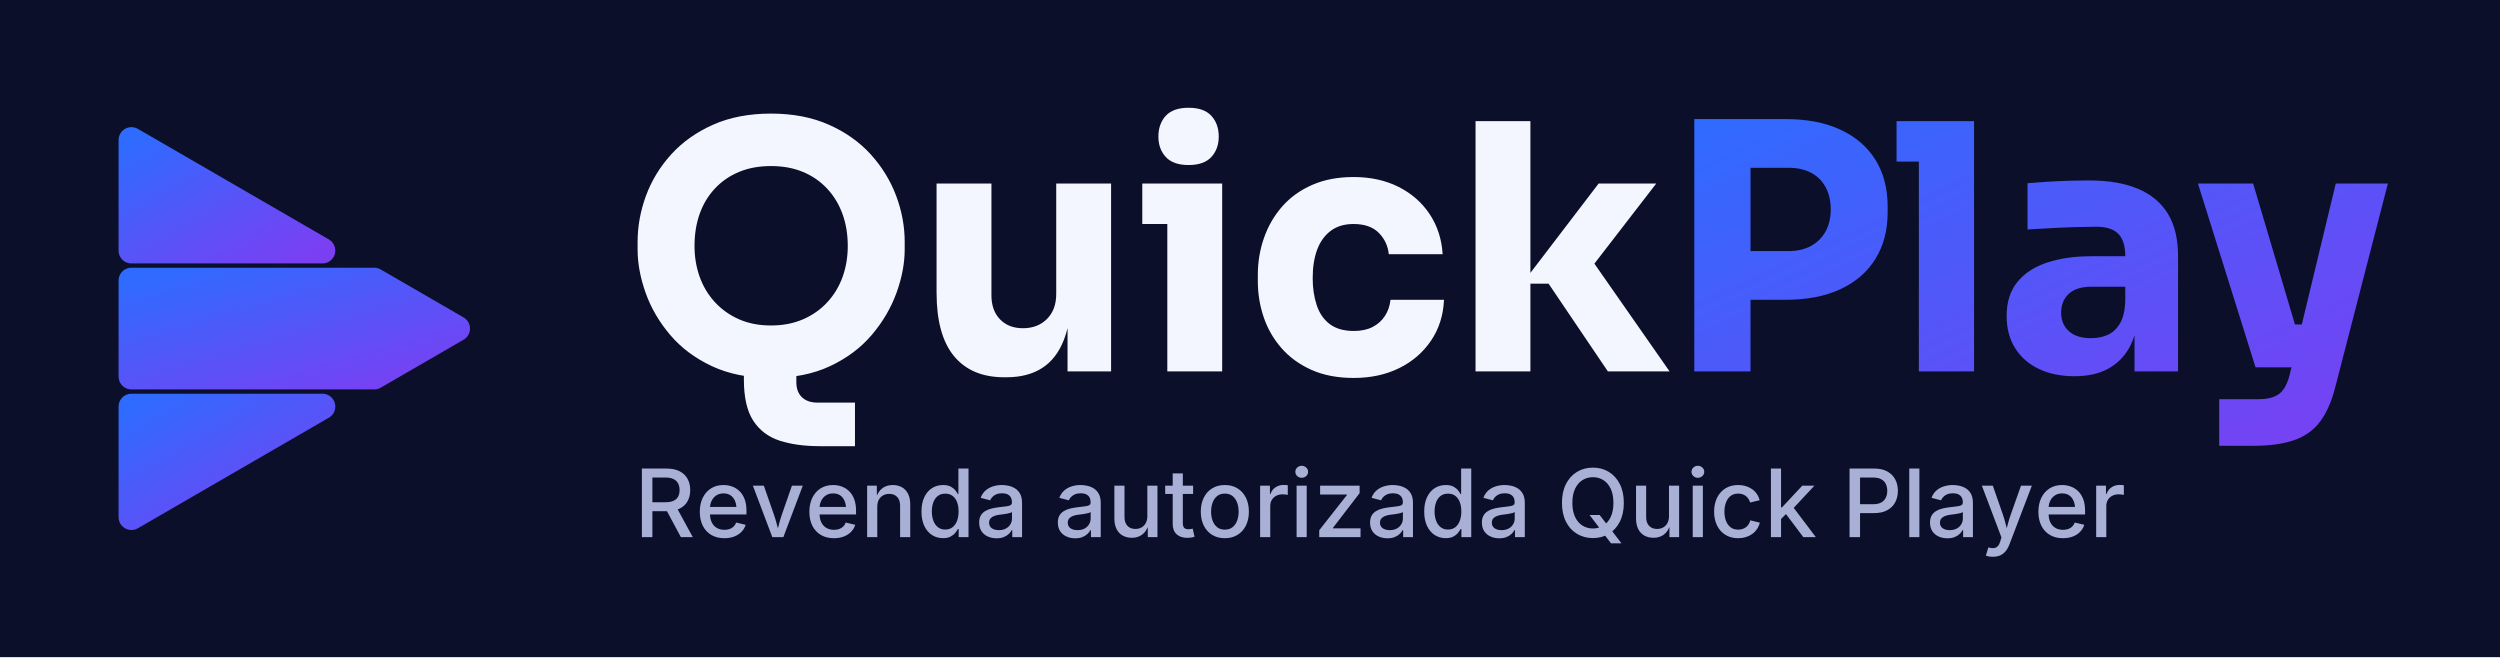
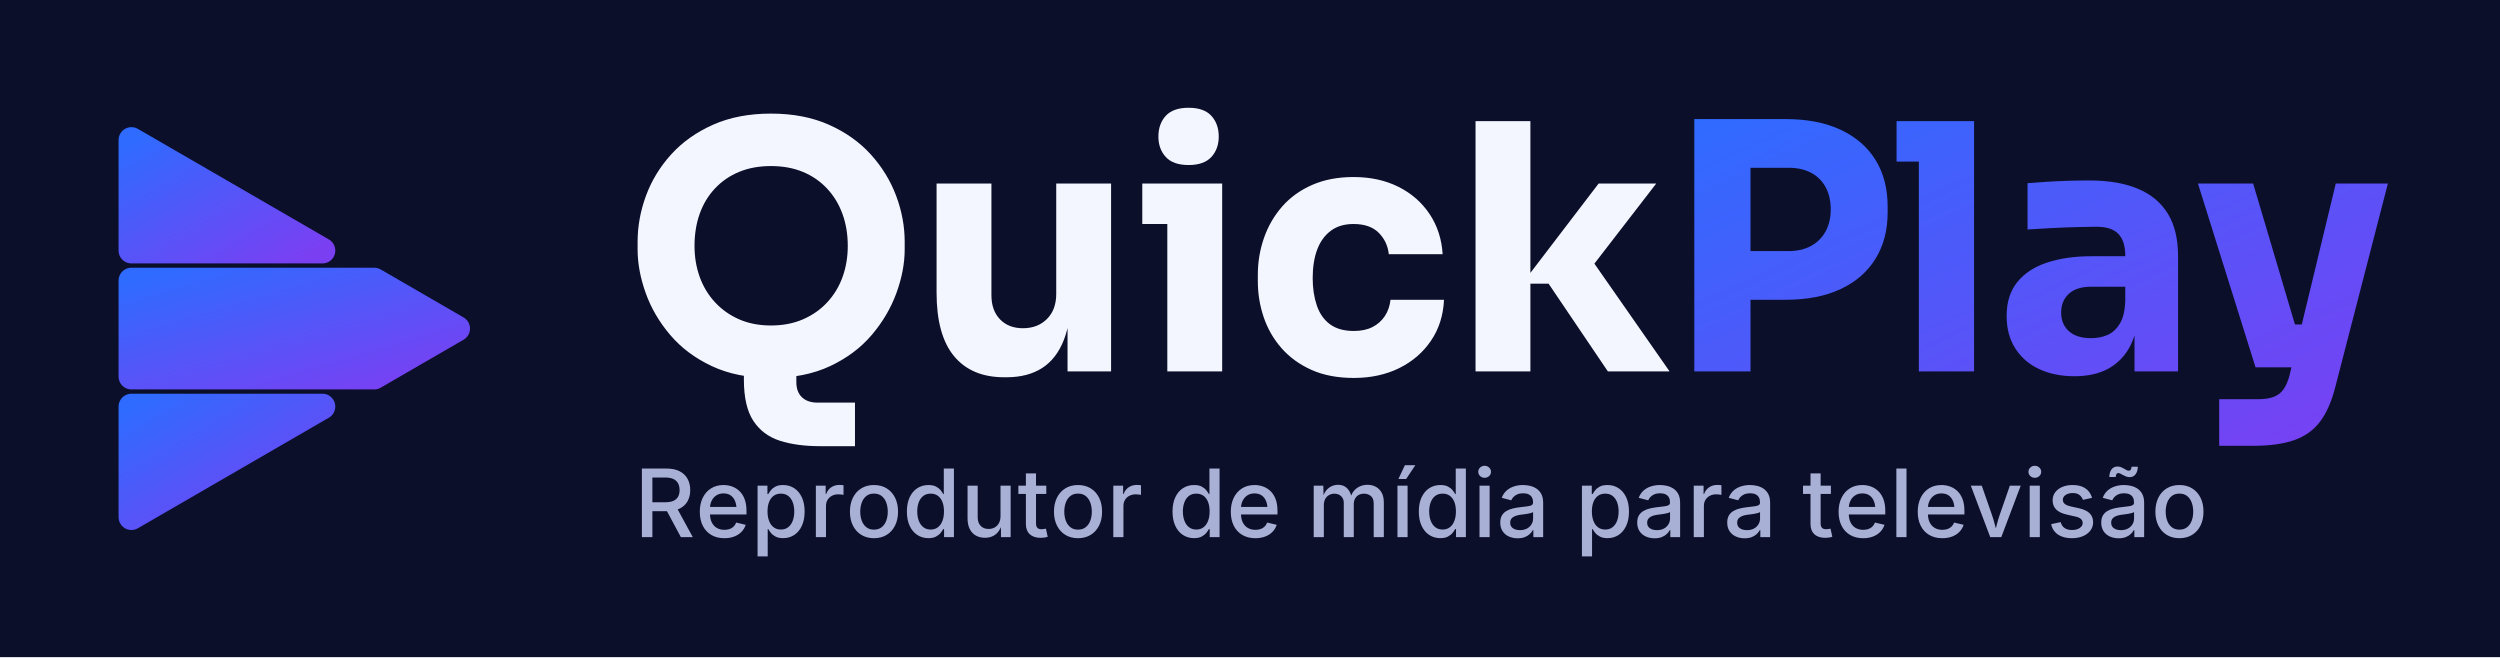
<svg xmlns="http://www.w3.org/2000/svg" width="875" height="230" viewBox="0 0 875 230">
  <defs>
    <linearGradient id="qpg" x1="0" y1="0" x2="1" y2="1">
      <stop offset="0" stop-color="#2F6BFF" />
      <stop offset="1" stop-color="#7B3FF2" />
    </linearGradient>
  </defs>
  <rect width="100%" height="100%" fill="#0B0F2A" />
  <polygon points="46.00,49.00 112.85,87.70 46.00,87.70" fill="url(#qpg)" stroke="url(#qpg)" stroke-width="9.00" stroke-linejoin="round" />
  <polygon points="46.00,98.20 130.98,98.20 160.00,115.00 130.98,131.80 46.00,131.80" fill="url(#qpg)" stroke="url(#qpg)" stroke-width="9.00" stroke-linejoin="round" />
  <polygon points="46.00,142.30 112.85,142.30 46.00,181.00" fill="url(#qpg)" stroke="url(#qpg)" stroke-width="9.00" stroke-linejoin="round" />
  <path d="M287.0 156.16Q278.84 156.16 272.9 154.24Q266.96 152.32 263.66 147.28Q260.36 142.24 260.36 132.88V119.44H278.72V133.72Q278.72 137.2 280.7 139.06Q282.68 140.92 286.16 140.92H299.24V156.16ZM269.84 132.28Q257.96 132.28 249.14 128.14Q240.32 124.0 234.56 117.22Q228.8 110.44 225.98 102.52Q223.16 94.6 223.16 87.28V84.64Q223.16 76.48 226.1 68.5Q229.04 60.52 234.92 54.04Q240.8 47.56 249.56 43.66Q258.32 39.76 269.84 39.76Q281.36 39.76 290.12 43.66Q298.88 47.56 304.76 54.04Q310.64 60.52 313.64 68.5Q316.64 76.48 316.64 84.64V87.28Q316.64 94.6 313.76 102.52Q310.88 110.44 305.12 117.22Q299.36 124.0 290.54 128.14Q281.72 132.28 269.84 132.28ZM269.84 113.92Q276.08 113.92 281.06 111.76Q286.04 109.6 289.58 105.76Q293.12 101.92 294.92 96.88Q296.72 91.84 296.72 86.08Q296.72 79.96 294.86 74.86Q293.0 69.76 289.46 65.98Q285.92 62.2 281.0 60.16Q276.08 58.12 269.84 58.12Q263.6 58.12 258.68 60.16Q253.76 62.2 250.22 65.98Q246.68 69.76 244.88 74.86Q243.08 79.96 243.08 86.08Q243.08 91.84 244.88 96.88Q246.68 101.92 250.22 105.76Q253.76 109.6 258.68 111.76Q263.6 113.92 269.84 113.92Z M351.44 132.04Q340.04 132.04 333.92 124.66Q327.8 117.28 327.8 102.4V64.24H347.0V103.36Q347.0 108.64 350.0 111.76Q353.0 114.88 358.04 114.88Q363.2 114.88 366.44 111.64Q369.68 108.4 369.68 102.88V64.24H388.88V130.0H373.64V102.28H374.96Q374.96 112.24 372.38 118.9Q369.8 125.56 364.76 128.8Q359.72 132.04 352.28 132.04Z M408.56 130.0V64.24H427.76V130.0ZM399.8 78.4V64.24H427.76V78.4ZM416.0 57.76Q410.6 57.76 408.02 54.94Q405.44 52.12 405.44 47.8Q405.44 43.36 408.02 40.54Q410.6 37.72 416.0 37.72Q421.4 37.72 423.98 40.54Q426.56 43.36 426.56 47.8Q426.56 52.12 423.98 54.94Q421.4 57.76 416.0 57.76Z M473.84 132.28Q465.32 132.28 459.02 129.46Q452.72 126.64 448.52 121.84Q444.32 117.04 442.28 110.98Q440.24 104.92 440.24 98.44V96.16Q440.24 89.44 442.4 83.26Q444.56 77.08 448.76 72.28Q452.96 67.48 459.26 64.72Q465.56 61.96 473.72 61.96Q482.6 61.96 489.44 65.38Q496.28 68.8 500.36 74.92Q504.44 81.04 504.92 88.96H486.08Q485.6 84.52 482.54 81.46Q479.48 78.4 473.72 78.4Q468.92 78.4 465.74 80.8Q462.56 83.2 461.0 87.4Q459.44 91.6 459.44 97.36Q459.44 102.64 460.88 106.9Q462.32 111.16 465.5 113.5Q468.68 115.84 473.84 115.84Q477.68 115.84 480.38 114.46Q483.08 113.08 484.7 110.62Q486.32 108.16 486.68 104.92H505.4Q505.04 113.08 500.84 119.26Q496.64 125.44 489.68 128.86Q482.72 132.28 473.84 132.28Z M562.76 130.0 542.0 99.28H532.76L559.52 64.24H579.68L554.48 96.88L554.72 87.52L584.36 130.0ZM516.44 130.0V42.4H535.64V130.0Z" fill="#F4F6FF" />
  <path d="M610.28 104.92V87.88H626.0Q630.56 87.88 633.86 86.08Q637.16 84.28 638.96 80.98Q640.76 77.68 640.76 73.36Q640.76 68.8 638.96 65.5Q637.16 62.2 633.86 60.46Q630.56 58.72 626.0 58.72H610.28V41.68H625.04Q636.2 41.68 644.18 45.4Q652.16 49.12 656.42 55.96Q660.68 62.8 660.68 72.4V74.32Q660.68 83.68 656.42 90.58Q652.16 97.48 644.18 101.2Q636.2 104.92 625.04 104.92ZM593.0 130.0V41.68H612.68V130.0Z M671.6 130.0V42.4H690.92V130.0ZM663.8 56.56V42.4H690.92V56.56Z M747.08 130.0V110.56H743.84V89.44Q743.84 84.4 741.44 81.88Q739.04 79.36 733.76 79.36Q731.12 79.36 726.8 79.48Q722.48 79.6 717.92 79.84Q713.36 80.08 709.64 80.32V64.12Q712.4 63.88 716.12 63.64Q719.84 63.4 723.8 63.28Q727.76 63.16 731.24 63.16Q741.32 63.16 748.22 66.04Q755.12 68.92 758.72 74.74Q762.32 80.56 762.32 89.68V130.0ZM726.08 131.68Q719 131.68 713.66 129.16Q708.32 126.64 705.32 121.9Q702.32 117.16 702.32 110.56Q702.32 103.36 706.04 98.74Q709.76 94.12 716.48 91.9Q723.2 89.68 731.96 89.68H746V100.36H731.84Q726.8 100.36 724.1 102.82Q721.4 105.28 721.4 109.48Q721.4 113.44 724.1 115.9Q726.8 118.36 731.84 118.36Q735.08 118.36 737.66 117.22Q740.24 116.08 741.92 113.32Q743.6 110.56 743.84 105.64L748.4 110.44Q747.8 117.28 745.1 121.96Q742.4 126.64 737.66 129.16Q732.92 131.68 726.08 131.68Z M776.72 156.04V139.72H790.4Q793.52 139.72 795.68 138.94Q797.84 138.16 799.16 136.36Q800.48 134.56 801.32 131.44L817.52 64.24H835.76L817.4 135.28Q815.48 142.96 812.06 147.52Q808.64 152.08 802.94 154.06Q797.24 156.04 788.48 156.04ZM797.36 128.56V113.56H811.28V128.56ZM789.44 128.56 769.28 64.24H788.6L807.68 128.56Z" fill="url(#qpg)" />
-   <path d="M224.659 188.0V163.991H233.263Q236.035 163.991 237.888 164.95Q239.741 165.909 240.659 167.617Q241.578 169.325 241.578 171.532Q241.578 173.756 240.651 175.424Q239.725 177.091 237.872 178.01Q236.019 178.928 233.231 178.928H226.77V175.786H232.876Q234.649 175.786 235.737 175.279Q236.824 174.771 237.34 173.82Q237.855 172.87 237.855 171.532Q237.855 170.179 237.34 169.196Q236.824 168.213 235.729 167.673Q234.633 167.133 232.844 167.133H228.333V188.0ZM238.307 188.0 232.49 177.156H236.566L242.48 188.0Z M253.534 188.371Q250.875 188.371 248.941 187.227Q247.008 186.083 245.969 184.004Q244.929 181.925 244.929 179.122Q244.929 176.35 245.952 174.239Q246.976 172.128 248.845 170.944Q250.714 169.76 253.228 169.76Q254.774 169.76 256.208 170.267Q257.643 170.775 258.787 171.854Q259.931 172.934 260.599 174.65Q261.268 176.366 261.268 178.815V180.072H246.911V177.43H259.447L257.788 178.3Q257.788 176.64 257.272 175.375Q256.756 174.11 255.749 173.401Q254.742 172.692 253.228 172.692Q251.729 172.692 250.666 173.417Q249.602 174.143 249.046 175.327Q248.49 176.511 248.49 177.913V179.718Q248.49 181.571 249.127 182.852Q249.763 184.133 250.907 184.785Q252.051 185.438 253.566 185.438Q254.565 185.438 255.371 185.156Q256.176 184.874 256.764 184.302Q257.353 183.73 257.659 182.892L260.994 183.682Q260.559 185.067 259.536 186.131Q258.513 187.194 256.99 187.782Q255.467 188.371 253.534 188.371Z M270.308 188.0 263.508 169.985H267.343L270.904 180.217Q271.5 181.909 271.919 183.609Q272.338 185.309 272.805 186.985H271.742Q272.193 185.309 272.612 183.609Q273.031 181.909 273.611 180.217L277.172 169.985H280.975L274.175 188.0Z M291.883 188.371Q289.225 188.371 287.291 187.227Q285.357 186.083 284.318 184.004Q283.279 181.925 283.279 179.122Q283.279 176.35 284.302 174.239Q285.325 172.128 287.194 170.944Q289.063 169.76 291.577 169.76Q293.124 169.76 294.558 170.267Q295.992 170.775 297.136 171.854Q298.28 172.934 298.949 174.65Q299.618 176.366 299.618 178.815V180.072H285.261V177.43H297.797L296.137 178.3Q296.137 176.64 295.622 175.375Q295.106 174.11 294.099 173.401Q293.092 172.692 291.577 172.692Q290.079 172.692 289.015 173.417Q287.952 174.143 287.396 175.327Q286.84 176.511 286.84 177.913V179.718Q286.84 181.571 287.476 182.852Q288.113 184.133 289.257 184.785Q290.401 185.438 291.916 185.438Q292.915 185.438 293.72 185.156Q294.526 184.874 295.114 184.302Q295.702 183.73 296.008 182.892L299.344 183.682Q298.909 185.067 297.885 186.131Q296.862 187.194 295.34 187.782Q293.817 188.371 291.883 188.371Z M307.046 177.333V188.0H303.501V169.985H306.885L306.917 174.4H306.546Q307.336 171.983 308.834 170.872Q310.333 169.76 312.46 169.76Q314.297 169.76 315.667 170.533Q317.036 171.307 317.81 172.813Q318.583 174.32 318.583 176.56V188.0H315.038V176.995Q315.038 175.045 314.023 173.949Q313.008 172.854 311.235 172.854Q310.043 172.854 309.092 173.377Q308.142 173.901 307.594 174.9Q307.046 175.899 307.046 177.333Z M330.056 188.354Q327.864 188.354 326.156 187.235Q324.448 186.115 323.481 184.028Q322.515 181.941 322.515 179.041Q322.515 176.108 323.498 174.03Q324.48 171.951 326.188 170.855Q327.896 169.76 330.056 169.76Q331.731 169.76 332.755 170.316Q333.778 170.872 334.358 171.613Q334.938 172.354 335.244 172.918H335.438V163.991H338.982V188.0H335.534V185.18H335.244Q334.938 185.76 334.342 186.501Q333.746 187.243 332.714 187.799Q331.683 188.354 330.056 188.354ZM330.829 185.341Q332.344 185.341 333.383 184.536Q334.422 183.73 334.962 182.304Q335.502 180.878 335.502 179.009Q335.502 177.124 334.97 175.73Q334.438 174.336 333.399 173.554Q332.36 172.773 330.829 172.773Q329.266 172.773 328.227 173.595Q327.188 174.417 326.664 175.826Q326.14 177.236 326.14 179.009Q326.14 180.797 326.672 182.231Q327.204 183.666 328.251 184.503Q329.298 185.341 330.829 185.341Z M348.795 188.403Q347.087 188.403 345.702 187.766Q344.316 187.13 343.51 185.905Q342.705 184.681 342.705 182.908Q342.705 181.377 343.293 180.395Q343.881 179.412 344.888 178.832Q345.895 178.251 347.128 177.961Q348.36 177.671 349.633 177.526Q351.229 177.333 352.228 177.212Q353.227 177.091 353.702 176.809Q354.177 176.527 354.177 175.899V175.802Q354.177 174.787 353.791 174.094Q353.404 173.401 352.638 173.023Q351.873 172.644 350.729 172.644Q349.553 172.644 348.707 173.007Q347.861 173.369 347.337 173.933Q346.813 174.497 346.556 175.109L343.22 174.239Q343.833 172.628 344.977 171.645Q346.121 170.662 347.603 170.211Q349.085 169.76 350.665 169.76Q351.76 169.76 352.985 170.018Q354.209 170.275 355.289 170.952Q356.369 171.629 357.045 172.854Q357.722 174.078 357.722 176.044V188.0H354.29V185.535H354.113Q353.758 186.228 353.065 186.888Q352.373 187.549 351.317 187.976Q350.262 188.403 348.795 188.403ZM349.585 185.551Q351.035 185.551 352.066 184.987Q353.098 184.423 353.646 183.488Q354.193 182.554 354.193 181.506V179.202Q354.0 179.396 353.46 179.549Q352.92 179.702 352.228 179.823Q351.535 179.943 350.89 180.024Q350.246 180.104 349.827 180.153Q348.828 180.282 347.998 180.588Q347.168 180.894 346.677 181.458Q346.185 182.022 346.185 182.957Q346.185 183.811 346.628 184.391Q347.071 184.971 347.829 185.261Q348.586 185.551 349.585 185.551Z  M376.333 188.403Q374.625 188.403 373.239 187.766Q371.854 187.13 371.048 185.905Q370.242 184.681 370.242 182.908Q370.242 181.377 370.83 180.395Q371.418 179.412 372.426 178.832Q373.433 178.251 374.665 177.961Q375.898 177.671 377.171 177.526Q378.766 177.333 379.765 177.212Q380.764 177.091 381.24 176.809Q381.715 176.527 381.715 175.899V175.802Q381.715 174.787 381.328 174.094Q380.941 173.401 380.176 173.023Q379.411 172.644 378.267 172.644Q377.09 172.644 376.244 173.007Q375.398 173.369 374.875 173.933Q374.351 174.497 374.093 175.109L370.758 174.239Q371.37 172.628 372.514 171.645Q373.658 170.662 375.141 170.211Q376.623 169.76 378.202 169.76Q379.298 169.76 380.522 170.018Q381.747 170.275 382.827 170.952Q383.906 171.629 384.583 172.854Q385.26 174.078 385.26 176.044V188.0H381.828V185.535H381.65Q381.296 186.228 380.603 186.888Q379.91 187.549 378.855 187.976Q377.799 188.403 376.333 188.403ZM377.123 185.551Q378.573 185.551 379.604 184.987Q380.635 184.423 381.183 183.488Q381.731 182.554 381.731 181.506V179.202Q381.538 179.396 380.998 179.549Q380.458 179.702 379.765 179.823Q379.072 179.943 378.428 180.024Q377.783 180.104 377.364 180.153Q376.365 180.282 375.535 180.588Q374.706 180.894 374.214 181.458Q373.723 182.022 373.723 182.957Q373.723 183.811 374.166 184.391Q374.609 184.971 375.366 185.261Q376.124 185.551 377.123 185.551Z M396.168 188.226Q394.332 188.226 392.946 187.452Q391.56 186.679 390.795 185.164Q390.029 183.649 390.029 181.426V169.985H393.574V180.991Q393.574 182.94 394.597 184.036Q395.621 185.132 397.377 185.132Q398.585 185.132 399.528 184.608Q400.471 184.084 401.019 183.077Q401.566 182.07 401.566 180.652V169.985H405.111V188.0H401.728L401.711 183.585H402.05Q401.26 186.034 399.746 187.13Q398.231 188.226 396.168 188.226Z M417.583 169.985V172.87H407.818V169.985ZM410.445 165.699H413.99V183.134Q413.99 184.213 414.449 184.721Q414.908 185.229 415.956 185.229Q416.229 185.229 416.681 185.164Q417.132 185.1 417.454 185.035L418.083 187.871Q417.519 188.064 416.874 188.153Q416.229 188.242 415.601 188.242Q413.152 188.242 411.798 186.977Q410.445 185.712 410.445 183.424Z M428.685 188.371Q426.155 188.371 424.262 187.21Q422.369 186.05 421.321 183.956Q420.274 181.861 420.274 179.089Q420.274 176.286 421.321 174.183Q422.369 172.08 424.262 170.92Q426.155 169.76 428.685 169.76Q431.231 169.76 433.124 170.92Q435.018 172.08 436.065 174.183Q437.112 176.286 437.112 179.089Q437.112 181.861 436.065 183.956Q435.018 186.05 433.124 187.21Q431.231 188.371 428.685 188.371ZM428.685 185.374Q430.329 185.374 431.4 184.511Q432.472 183.649 432.995 182.223Q433.519 180.797 433.519 179.089Q433.519 177.365 432.995 175.923Q432.472 174.481 431.4 173.619Q430.329 172.757 428.685 172.757Q427.058 172.757 425.994 173.619Q424.931 174.481 424.407 175.915Q423.883 177.349 423.883 179.089Q423.883 180.797 424.407 182.223Q424.931 183.649 425.994 184.511Q427.058 185.374 428.685 185.374Z M441.044 188.0V169.985H444.476V172.886H444.669Q445.169 171.403 446.41 170.565Q447.65 169.728 449.229 169.728Q449.568 169.728 450.003 169.752Q450.438 169.776 450.728 169.824V173.208Q450.535 173.144 449.987 173.079Q449.439 173.015 448.875 173.015Q447.65 173.015 446.667 173.53Q445.685 174.046 445.137 174.956Q444.589 175.867 444.589 177.059V188.0Z M453.806 188.0V169.985H457.351V188.0ZM455.594 167.23Q454.676 167.23 454.023 166.618Q453.371 166.005 453.371 165.135Q453.371 164.249 454.023 163.637Q454.676 163.024 455.594 163.024Q456.513 163.024 457.173 163.637Q457.834 164.249 457.834 165.135Q457.834 166.005 457.173 166.618Q456.513 167.23 455.594 167.23Z M461.733 188.0V185.583L471.434 173.24V173.079H462.04V169.985H475.865V172.596L466.535 184.745V184.906H476.187V188.0Z M485.613 188.403Q483.905 188.403 482.52 187.766Q481.134 187.13 480.328 185.905Q479.522 184.681 479.522 182.908Q479.522 181.377 480.111 180.395Q480.699 179.412 481.706 178.832Q482.713 178.251 483.946 177.961Q485.178 177.671 486.451 177.526Q488.046 177.333 489.045 177.212Q490.044 177.091 490.52 176.809Q490.995 176.527 490.995 175.899V175.802Q490.995 174.787 490.608 174.094Q490.222 173.401 489.456 173.023Q488.691 172.644 487.547 172.644Q486.371 172.644 485.525 173.007Q484.679 173.369 484.155 173.933Q483.631 174.497 483.374 175.109L480.038 174.239Q480.65 172.628 481.794 171.645Q482.938 170.662 484.421 170.211Q485.903 169.76 487.482 169.76Q488.578 169.76 489.803 170.018Q491.027 170.275 492.107 170.952Q493.187 171.629 493.863 172.854Q494.54 174.078 494.54 176.044V188.0H491.108V185.535H490.931Q490.576 186.228 489.883 186.888Q489.19 187.549 488.135 187.976Q487.08 188.403 485.613 188.403ZM486.403 185.551Q487.853 185.551 488.884 184.987Q489.916 184.423 490.463 183.488Q491.011 182.554 491.011 181.506V179.202Q490.818 179.396 490.278 179.549Q489.738 179.702 489.045 179.823Q488.353 179.943 487.708 180.024Q487.063 180.104 486.645 180.153Q485.646 180.282 484.816 180.588Q483.986 180.894 483.494 181.458Q483.003 182.022 483.003 182.957Q483.003 183.811 483.446 184.391Q483.889 184.971 484.646 185.261Q485.404 185.551 486.403 185.551Z M506.013 188.354Q503.821 188.354 502.113 187.235Q500.405 186.115 499.438 184.028Q498.472 181.941 498.472 179.041Q498.472 176.108 499.455 174.03Q500.438 171.951 502.146 170.855Q503.854 169.76 506.013 169.76Q507.688 169.76 508.712 170.316Q509.735 170.872 510.315 171.613Q510.895 172.354 511.201 172.918H511.395V163.991H514.939V188.0H511.491V185.18H511.201Q510.895 185.76 510.299 186.501Q509.703 187.243 508.671 187.799Q507.64 188.354 506.013 188.354ZM506.786 185.341Q508.301 185.341 509.34 184.536Q510.379 183.73 510.919 182.304Q511.459 180.878 511.459 179.009Q511.459 177.124 510.927 175.73Q510.396 174.336 509.356 173.554Q508.317 172.773 506.786 172.773Q505.223 172.773 504.184 173.595Q503.145 174.417 502.621 175.826Q502.097 177.236 502.097 179.009Q502.097 180.797 502.629 182.231Q503.161 183.666 504.208 184.503Q505.255 185.341 506.786 185.341Z M524.752 188.403Q523.044 188.403 521.659 187.766Q520.273 187.13 519.467 185.905Q518.662 184.681 518.662 182.908Q518.662 181.377 519.25 180.395Q519.838 179.412 520.845 178.832Q521.852 178.251 523.085 177.961Q524.317 177.671 525.59 177.526Q527.186 177.333 528.185 177.212Q529.184 177.091 529.659 176.809Q530.134 176.527 530.134 175.899V175.802Q530.134 174.787 529.748 174.094Q529.361 173.401 528.595 173.023Q527.83 172.644 526.686 172.644Q525.51 172.644 524.664 173.007Q523.818 173.369 523.294 173.933Q522.771 174.497 522.513 175.109L519.177 174.239Q519.79 172.628 520.934 171.645Q522.078 170.662 523.56 170.211Q525.042 169.76 526.622 169.76Q527.717 169.76 528.942 170.018Q530.167 170.275 531.246 170.952Q532.326 171.629 533.002 172.854Q533.679 174.078 533.679 176.044V188.0H530.247V185.535H530.07Q529.715 186.228 529.022 186.888Q528.33 187.549 527.274 187.976Q526.219 188.403 524.752 188.403ZM525.542 185.551Q526.992 185.551 528.023 184.987Q529.055 184.423 529.603 183.488Q530.15 182.554 530.15 181.506V179.202Q529.957 179.396 529.417 179.549Q528.877 179.702 528.185 179.823Q527.492 179.943 526.847 180.024Q526.203 180.104 525.784 180.153Q524.785 180.282 523.955 180.588Q523.125 180.894 522.634 181.458Q522.142 182.022 522.142 182.957Q522.142 183.811 522.585 184.391Q523.028 184.971 523.786 185.261Q524.543 185.551 525.542 185.551Z  M556.351 180.25H559.879L562.409 183.537L563.521 184.938L567.517 190.175H563.859L561.201 186.695L560.314 185.454ZM557.527 188.322Q554.417 188.322 551.96 186.848Q549.502 185.374 548.093 182.61Q546.683 179.847 546.683 176.012Q546.683 172.161 548.093 169.397Q549.502 166.634 551.96 165.151Q554.417 163.669 557.527 163.669Q560.637 163.669 563.078 165.151Q565.519 166.634 566.929 169.397Q568.339 172.161 568.339 176.012Q568.339 179.847 566.929 182.61Q565.519 185.374 563.078 186.848Q560.637 188.322 557.527 188.322ZM557.527 184.971Q559.573 184.971 561.193 183.948Q562.812 182.924 563.755 180.918Q564.697 178.912 564.697 176.012Q564.697 173.079 563.755 171.073Q562.812 169.067 561.193 168.044Q559.573 167.021 557.527 167.021Q555.464 167.021 553.837 168.052Q552.209 169.083 551.267 171.089Q550.324 173.095 550.324 176.012Q550.324 178.912 551.267 180.91Q552.209 182.908 553.837 183.939Q555.464 184.971 557.527 184.971Z M578.748 188.226Q576.911 188.226 575.525 187.452Q574.14 186.679 573.374 185.164Q572.609 183.649 572.609 181.426V169.985H576.154V180.991Q576.154 182.94 577.177 184.036Q578.2 185.132 579.957 185.132Q581.165 185.132 582.108 184.608Q583.05 184.084 583.598 183.077Q584.146 182.07 584.146 180.652V169.985H587.691V188.0H584.307L584.291 183.585H584.629Q583.84 186.034 582.325 187.13Q580.811 188.226 578.748 188.226Z M592.46 188.0V169.985H596.005V188.0ZM594.249 167.23Q593.331 167.23 592.678 166.618Q592.025 166.005 592.025 165.135Q592.025 164.249 592.678 163.637Q593.331 163.024 594.249 163.024Q595.167 163.024 595.828 163.637Q596.489 164.249 596.489 165.135Q596.489 166.005 595.828 166.618Q595.167 167.23 594.249 167.23Z M608.348 188.371Q605.802 188.371 603.917 187.21Q602.032 186.05 600.984 183.956Q599.937 181.861 599.937 179.089Q599.937 176.286 600.984 174.183Q602.032 172.08 603.917 170.92Q605.802 169.76 608.348 169.76Q609.75 169.76 610.975 170.122Q612.199 170.485 613.19 171.17Q614.181 171.854 614.866 172.845Q615.551 173.836 615.889 175.077L612.521 175.883Q612.344 175.19 611.974 174.618Q611.603 174.046 611.079 173.627Q610.556 173.208 609.871 172.982Q609.186 172.757 608.364 172.757Q606.737 172.757 605.665 173.619Q604.594 174.481 604.07 175.915Q603.546 177.349 603.546 179.089Q603.546 180.813 604.07 182.24Q604.594 183.666 605.665 184.52Q606.737 185.374 608.364 185.374Q609.202 185.374 609.895 185.14Q610.588 184.906 611.136 184.479Q611.684 184.052 612.054 183.448Q612.425 182.844 612.586 182.119L615.938 182.924Q615.615 184.197 614.922 185.204Q614.229 186.211 613.239 186.92Q612.248 187.629 611.007 188.0Q609.766 188.371 608.348 188.371Z M623.092 181.925V177.591H623.688L630.794 169.985H635.048L626.911 178.703H626.314ZM619.821 188.0V163.991H623.366V188.0ZM631.165 188.0 624.768 179.492 627.217 176.979 635.547 188.0Z  M647.342 188.0V163.991H655.947Q658.718 163.991 660.571 165.022Q662.424 166.054 663.343 167.81Q664.261 169.566 664.261 171.79Q664.261 174.014 663.335 175.778Q662.408 177.542 660.555 178.566Q658.702 179.589 655.915 179.589H650.033V176.479H655.56Q657.333 176.479 658.428 175.867Q659.524 175.254 660.031 174.191Q660.539 173.127 660.539 171.79Q660.539 170.437 660.031 169.381Q659.524 168.326 658.42 167.729Q657.316 167.133 655.528 167.133H651.016V188.0Z M671.786 163.991V188.0H668.241V163.991Z M681.599 188.403Q679.891 188.403 678.505 187.766Q677.12 187.13 676.314 185.905Q675.508 184.681 675.508 182.908Q675.508 181.377 676.096 180.395Q676.685 179.412 677.692 178.832Q678.699 178.251 679.931 177.961Q681.164 177.671 682.437 177.526Q684.032 177.333 685.031 177.212Q686.03 177.091 686.506 176.809Q686.981 176.527 686.981 175.899V175.802Q686.981 174.787 686.594 174.094Q686.208 173.401 685.442 173.023Q684.677 172.644 683.533 172.644Q682.356 172.644 681.51 173.007Q680.665 173.369 680.141 173.933Q679.617 174.497 679.359 175.109L676.024 174.239Q676.636 172.628 677.78 171.645Q678.924 170.662 680.407 170.211Q681.889 169.76 683.468 169.76Q684.564 169.76 685.789 170.018Q687.013 170.275 688.093 170.952Q689.172 171.629 689.849 172.854Q690.526 174.078 690.526 176.044V188.0H687.094V185.535H686.917Q686.562 186.228 685.869 186.888Q685.176 187.549 684.121 187.976Q683.065 188.403 681.599 188.403ZM682.389 185.551Q683.839 185.551 684.87 184.987Q685.901 184.423 686.449 183.488Q686.997 182.554 686.997 181.506V179.202Q686.804 179.396 686.264 179.549Q685.724 179.702 685.031 179.823Q684.338 179.943 683.694 180.024Q683.049 180.104 682.63 180.153Q681.631 180.282 680.802 180.588Q679.972 180.894 679.48 181.458Q678.989 182.022 678.989 182.957Q678.989 183.811 679.432 184.391Q679.875 184.971 680.632 185.261Q681.39 185.551 682.389 185.551Z M695.054 194.478 695.924 191.593 696.327 191.69Q697.245 191.932 697.978 191.819Q698.711 191.706 699.251 191.134Q699.791 190.562 700.113 189.402L700.5 188.081L693.652 169.985H697.487L701.048 180.217Q701.644 181.925 702.039 183.617Q702.434 185.309 702.901 186.985H701.805Q702.272 185.309 702.699 183.609Q703.126 181.909 703.723 180.217L707.348 169.985H711.151L703.32 190.498Q702.772 191.948 701.974 192.915Q701.177 193.881 700.081 194.373Q698.985 194.864 697.535 194.864Q696.697 194.864 696.037 194.743Q695.376 194.623 695.054 194.478Z M722.043 188.371Q719.385 188.371 717.451 187.227Q715.518 186.083 714.478 184.004Q713.439 181.925 713.439 179.122Q713.439 176.35 714.462 174.239Q715.485 172.128 717.354 170.944Q719.224 169.76 721.737 169.76Q723.284 169.76 724.718 170.267Q726.152 170.775 727.296 171.854Q728.44 172.934 729.109 174.65Q729.778 176.366 729.778 178.815V180.072H715.421V177.43H727.957L726.297 178.3Q726.297 176.64 725.782 175.375Q725.266 174.11 724.259 173.401Q723.252 172.692 721.737 172.692Q720.239 172.692 719.175 173.417Q718.112 174.143 717.556 175.327Q717.0 176.511 717.0 177.913V179.718Q717.0 181.571 717.636 182.852Q718.273 184.133 719.417 184.785Q720.561 185.438 722.076 185.438Q723.075 185.438 723.88 185.156Q724.686 184.874 725.274 184.302Q725.862 183.73 726.168 182.892L729.504 183.682Q729.069 185.067 728.046 186.131Q727.022 187.194 725.5 187.782Q723.977 188.371 722.043 188.371Z M733.661 188.0V169.985H737.093V172.886H737.287Q737.786 171.403 739.027 170.565Q740.268 169.728 741.847 169.728Q742.185 169.728 742.62 169.752Q743.055 169.776 743.345 169.824V173.208Q743.152 173.144 742.604 173.079Q742.056 173.015 741.492 173.015Q740.268 173.015 739.285 173.53Q738.302 174.046 737.754 174.956Q737.206 175.867 737.206 177.059V188.0Z" fill="#A9B0D6" />
+   <path d="M224.659 188.0V163.991H233.263Q236.035 163.991 237.888 164.95Q239.741 165.909 240.659 167.617Q241.578 169.325 241.578 171.532Q241.578 173.756 240.651 175.424Q239.725 177.091 237.872 178.01Q236.019 178.928 233.231 178.928H226.77V175.786H232.876Q234.649 175.786 235.737 175.279Q236.824 174.771 237.34 173.82Q237.855 172.87 237.855 171.532Q237.855 170.179 237.34 169.196Q236.824 168.213 235.729 167.673Q234.633 167.133 232.844 167.133H228.333V188.0ZM238.307 188.0 232.49 177.156H236.566L242.48 188.0Z M253.534 188.371Q250.875 188.371 248.941 187.227Q247.008 186.083 245.969 184.004Q244.929 181.925 244.929 179.122Q244.929 176.35 245.952 174.239Q246.976 172.128 248.845 170.944Q250.714 169.76 253.228 169.76Q254.774 169.76 256.208 170.267Q257.643 170.775 258.787 171.854Q259.931 172.934 260.599 174.65Q261.268 176.366 261.268 178.815V180.072H246.911V177.43H259.447L257.788 178.3Q257.788 176.64 257.272 175.375Q256.756 174.11 255.749 173.401Q254.742 172.692 253.228 172.692Q251.729 172.692 250.666 173.417Q249.602 174.143 249.046 175.327Q248.49 176.511 248.49 177.913V179.718Q248.49 181.571 249.127 182.852Q249.763 184.133 250.907 184.785Q252.051 185.438 253.566 185.438Q254.565 185.438 255.371 185.156Q256.176 184.874 256.764 184.302Q257.353 183.73 257.659 182.892L260.994 183.682Q260.559 185.067 259.536 186.131Q258.513 187.194 256.99 187.782Q255.467 188.371 253.534 188.371Z M265.151 194.735V169.985H268.6V172.918H268.89Q269.212 172.354 269.784 171.613Q270.356 170.872 271.379 170.316Q272.402 169.76 274.094 169.76Q276.253 169.76 277.953 170.855Q279.653 171.951 280.636 174.03Q281.619 176.108 281.619 179.041Q281.619 181.941 280.652 184.028Q279.686 186.115 277.986 187.235Q276.286 188.354 274.094 188.354Q272.467 188.354 271.427 187.799Q270.388 187.243 269.8 186.501Q269.212 185.76 268.89 185.18H268.696V194.735ZM273.305 185.341Q274.852 185.341 275.899 184.503Q276.946 183.666 277.47 182.231Q277.994 180.797 277.994 179.009Q277.994 177.236 277.47 175.826Q276.946 174.417 275.907 173.595Q274.868 172.773 273.305 172.773Q271.79 172.773 270.743 173.554Q269.695 174.336 269.164 175.73Q268.632 177.124 268.632 179.009Q268.632 180.878 269.172 182.304Q269.711 183.73 270.759 184.536Q271.806 185.341 273.305 185.341Z M285.551 188.0V169.985H288.983V172.886H289.176Q289.676 171.403 290.917 170.565Q292.157 169.728 293.736 169.728Q294.075 169.728 294.51 169.752Q294.945 169.776 295.235 169.824V173.208Q295.042 173.144 294.494 173.079Q293.946 173.015 293.382 173.015Q292.157 173.015 291.174 173.53Q290.191 174.046 289.644 174.956Q289.096 175.867 289.096 177.059V188.0Z M305.886 188.371Q303.356 188.371 301.463 187.21Q299.569 186.05 298.522 183.956Q297.475 181.861 297.475 179.089Q297.475 176.286 298.522 174.183Q299.569 172.08 301.463 170.92Q303.356 169.76 305.886 169.76Q308.432 169.76 310.325 170.92Q312.218 172.08 313.266 174.183Q314.313 176.286 314.313 179.089Q314.313 181.861 313.266 183.956Q312.218 186.05 310.325 187.21Q308.432 188.371 305.886 188.371ZM305.886 185.374Q307.529 185.374 308.601 184.511Q309.672 183.649 310.196 182.223Q310.72 180.797 310.72 179.089Q310.72 177.365 310.196 175.923Q309.672 174.481 308.601 173.619Q307.529 172.757 305.886 172.757Q304.258 172.757 303.195 173.619Q302.131 174.481 301.608 175.915Q301.084 177.349 301.084 179.089Q301.084 180.797 301.608 182.223Q302.131 183.649 303.195 184.511Q304.258 185.374 305.886 185.374Z M324.948 188.354Q322.756 188.354 321.048 187.235Q319.34 186.115 318.374 184.028Q317.407 181.941 317.407 179.041Q317.407 176.108 318.39 174.03Q319.373 171.951 321.081 170.855Q322.789 169.76 324.948 169.76Q326.624 169.76 327.647 170.316Q328.67 170.872 329.25 171.613Q329.83 172.354 330.136 172.918H330.33V163.991H333.875V188.0H330.426V185.18H330.136Q329.83 185.76 329.234 186.501Q328.638 187.243 327.606 187.799Q326.575 188.354 324.948 188.354ZM325.721 185.341Q327.236 185.341 328.275 184.536Q329.314 183.73 329.854 182.304Q330.394 180.878 330.394 179.009Q330.394 177.124 329.862 175.73Q329.331 174.336 328.291 173.554Q327.252 172.773 325.721 172.773Q324.158 172.773 323.119 173.595Q322.08 174.417 321.556 175.826Q321.032 177.236 321.032 179.009Q321.032 180.797 321.564 182.231Q322.096 183.666 323.143 184.503Q324.19 185.341 325.721 185.341Z M344.783 188.226Q342.946 188.226 341.561 187.452Q340.175 186.679 339.409 185.164Q338.644 183.649 338.644 181.426V169.985H342.189V180.991Q342.189 182.94 343.212 184.036Q344.235 185.132 345.992 185.132Q347.2 185.132 348.143 184.608Q349.085 184.084 349.633 183.077Q350.181 182.07 350.181 180.652V169.985H353.726V188.0H350.342L350.326 183.585H350.665Q349.875 186.034 348.36 187.13Q346.846 188.226 344.783 188.226Z M366.198 169.985V172.87H356.433V169.985ZM359.06 165.699H362.604V183.134Q362.604 184.213 363.064 184.721Q363.523 185.229 364.57 185.229Q364.844 185.229 365.295 185.164Q365.747 185.1 366.069 185.035L366.697 187.871Q366.133 188.064 365.489 188.153Q364.844 188.242 364.216 188.242Q361.767 188.242 360.413 186.977Q359.06 185.712 359.06 183.424Z M377.3 188.371Q374.77 188.371 372.877 187.21Q370.983 186.05 369.936 183.956Q368.889 181.861 368.889 179.089Q368.889 176.286 369.936 174.183Q370.983 172.08 372.877 170.92Q374.77 169.76 377.3 169.76Q379.846 169.76 381.739 170.92Q383.632 172.08 384.68 174.183Q385.727 176.286 385.727 179.089Q385.727 181.861 384.68 183.956Q383.632 186.05 381.739 187.21Q379.846 188.371 377.3 188.371ZM377.3 185.374Q378.943 185.374 380.015 184.511Q381.086 183.649 381.61 182.223Q382.134 180.797 382.134 179.089Q382.134 177.365 381.61 175.923Q381.086 174.481 380.015 173.619Q378.943 172.757 377.3 172.757Q375.672 172.757 374.609 173.619Q373.545 174.481 373.022 175.915Q372.498 177.349 372.498 179.089Q372.498 180.797 373.022 182.223Q373.545 183.649 374.609 184.511Q375.672 185.374 377.3 185.374Z M389.659 188.0V169.985H393.091V172.886H393.284Q393.784 171.403 395.024 170.565Q396.265 169.728 397.844 169.728Q398.183 169.728 398.618 169.752Q399.053 169.776 399.343 169.824V173.208Q399.149 173.144 398.602 173.079Q398.054 173.015 397.49 173.015Q396.265 173.015 395.282 173.53Q394.299 174.046 393.751 174.956Q393.204 175.867 393.204 177.059V188.0Z  M417.921 188.354Q415.73 188.354 414.022 187.235Q412.314 186.115 411.347 184.028Q410.38 181.941 410.38 179.041Q410.38 176.108 411.363 174.03Q412.346 171.951 414.054 170.855Q415.762 169.76 417.921 169.76Q419.597 169.76 420.62 170.316Q421.644 170.872 422.224 171.613Q422.804 172.354 423.11 172.918H423.303V163.991H426.848V188.0H423.4V185.18H423.11Q422.804 185.76 422.208 186.501Q421.611 187.243 420.58 187.799Q419.549 188.354 417.921 188.354ZM418.695 185.341Q420.209 185.341 421.249 184.536Q422.288 183.73 422.828 182.304Q423.368 180.878 423.368 179.009Q423.368 177.124 422.836 175.73Q422.304 174.336 421.265 173.554Q420.226 172.773 418.695 172.773Q417.132 172.773 416.093 173.595Q415.053 174.417 414.53 175.826Q414.006 177.236 414.006 179.009Q414.006 180.797 414.538 182.231Q415.069 183.666 416.117 184.503Q417.164 185.341 418.695 185.341Z M439.384 188.371Q436.726 188.371 434.792 187.227Q432.858 186.083 431.819 184.004Q430.78 181.925 430.78 179.122Q430.78 176.35 431.803 174.239Q432.826 172.128 434.695 170.944Q436.564 169.76 439.078 169.76Q440.625 169.76 442.059 170.267Q443.493 170.775 444.637 171.854Q445.781 172.934 446.45 174.65Q447.119 176.366 447.119 178.815V180.072H432.762V177.43H445.298L443.638 178.3Q443.638 176.64 443.123 175.375Q442.607 174.11 441.6 173.401Q440.593 172.692 439.078 172.692Q437.58 172.692 436.516 173.417Q435.453 174.143 434.897 175.327Q434.341 176.511 434.341 177.913V179.718Q434.341 181.571 434.977 182.852Q435.614 184.133 436.758 184.785Q437.902 185.438 439.417 185.438Q440.416 185.438 441.221 185.156Q442.027 184.874 442.615 184.302Q443.203 183.73 443.509 182.892L446.845 183.682Q446.41 185.067 445.386 186.131Q444.363 187.194 442.841 187.782Q441.318 188.371 439.384 188.371Z  M459.8 188.0V169.985H463.167L463.264 174.159H462.99Q463.377 172.628 464.183 171.645Q464.988 170.662 466.068 170.171Q467.147 169.679 468.324 169.679Q470.29 169.679 471.498 170.896Q472.707 172.112 473.125 174.288H472.674Q473.029 172.805 473.899 171.774Q474.769 170.743 476.002 170.211Q477.234 169.679 478.636 169.679Q480.231 169.679 481.529 170.372Q482.826 171.065 483.583 172.435Q484.34 173.804 484.34 175.851V188.0H480.795V176.205Q480.795 174.4 479.788 173.595Q478.781 172.789 477.412 172.789Q476.3 172.789 475.494 173.256Q474.688 173.724 474.253 174.553Q473.818 175.383 473.818 176.463V188.0H470.322V175.979Q470.322 174.529 469.395 173.659Q468.469 172.789 467.035 172.789Q466.052 172.789 465.206 173.248Q464.36 173.708 463.852 174.602Q463.345 175.496 463.345 176.801V188.0Z M489.11 188.0V169.985H492.655V188.0ZM489.448 167.649 491.704 162.831H495.362L492.155 167.649Z M504.127 188.354Q501.936 188.354 500.228 187.235Q498.52 186.115 497.553 184.028Q496.586 181.941 496.586 179.041Q496.586 176.108 497.569 174.03Q498.552 171.951 500.26 170.855Q501.968 169.76 504.127 169.76Q505.803 169.76 506.826 170.316Q507.85 170.872 508.43 171.613Q509.01 172.354 509.316 172.918H509.509V163.991H513.054V188.0H509.606V185.18H509.316Q509.01 185.76 508.414 186.501Q507.817 187.243 506.786 187.799Q505.755 188.354 504.127 188.354ZM504.901 185.341Q506.416 185.341 507.455 184.536Q508.494 183.73 509.034 182.304Q509.574 180.878 509.574 179.009Q509.574 177.124 509.042 175.73Q508.51 174.336 507.471 173.554Q506.432 172.773 504.901 172.773Q503.338 172.773 502.299 173.595Q501.259 174.417 500.736 175.826Q500.212 177.236 500.212 179.009Q500.212 180.797 500.744 182.231Q501.275 183.666 502.323 184.503Q503.37 185.341 504.901 185.341Z M517.824 188.0V169.985H521.369V188.0ZM519.612 167.23Q518.694 167.23 518.041 166.618Q517.389 166.005 517.389 165.135Q517.389 164.249 518.041 163.637Q518.694 163.024 519.612 163.024Q520.531 163.024 521.191 163.637Q521.852 164.249 521.852 165.135Q521.852 166.005 521.191 166.618Q520.531 167.23 519.612 167.23Z M531.182 188.403Q529.474 188.403 528.088 187.766Q526.702 187.13 525.896 185.905Q525.091 184.681 525.091 182.908Q525.091 181.377 525.679 180.395Q526.267 179.412 527.274 178.832Q528.281 178.251 529.514 177.961Q530.747 177.671 532.02 177.526Q533.615 177.333 534.614 177.212Q535.613 177.091 536.088 176.809Q536.563 176.527 536.563 175.899V175.802Q536.563 174.787 536.177 174.094Q535.79 173.401 535.025 173.023Q534.259 172.644 533.115 172.644Q531.939 172.644 531.093 173.007Q530.247 173.369 529.723 173.933Q529.2 174.497 528.942 175.109L525.606 174.239Q526.219 172.628 527.363 171.645Q528.507 170.662 529.989 170.211Q531.472 169.76 533.051 169.76Q534.146 169.76 535.371 170.018Q536.596 170.275 537.675 170.952Q538.755 171.629 539.432 172.854Q540.108 174.078 540.108 176.044V188.0H536.676V185.535H536.499Q536.145 186.228 535.452 186.888Q534.759 187.549 533.703 187.976Q532.648 188.403 531.182 188.403ZM531.971 185.551Q533.421 185.551 534.453 184.987Q535.484 184.423 536.032 183.488Q536.58 182.554 536.58 181.506V179.202Q536.386 179.396 535.846 179.549Q535.307 179.702 534.614 179.823Q533.921 179.943 533.276 180.024Q532.632 180.104 532.213 180.153Q531.214 180.282 530.384 180.588Q529.554 180.894 529.063 181.458Q528.571 182.022 528.571 182.957Q528.571 183.811 529.014 184.391Q529.458 184.971 530.215 185.261Q530.972 185.551 531.971 185.551Z  M553.676 194.735V169.985H557.124V172.918H557.414Q557.736 172.354 558.308 171.613Q558.88 170.872 559.904 170.316Q560.927 169.76 562.619 169.76Q564.778 169.76 566.478 170.855Q568.178 171.951 569.161 174.03Q570.144 176.108 570.144 179.041Q570.144 181.941 569.177 184.028Q568.21 186.115 566.51 187.235Q564.81 188.354 562.619 188.354Q560.991 188.354 559.952 187.799Q558.913 187.243 558.324 186.501Q557.736 185.76 557.414 185.18H557.221V194.735ZM561.829 185.341Q563.376 185.341 564.423 184.503Q565.471 183.666 565.994 182.231Q566.518 180.797 566.518 179.009Q566.518 177.236 565.994 175.826Q565.471 174.417 564.431 173.595Q563.392 172.773 561.829 172.773Q560.314 172.773 559.267 173.554Q558.22 174.336 557.688 175.73Q557.156 177.124 557.156 179.009Q557.156 180.878 557.696 182.304Q558.236 183.73 559.283 184.536Q560.331 185.341 561.829 185.341Z M579.119 188.403Q577.411 188.403 576.025 187.766Q574.639 187.13 573.833 185.905Q573.028 184.681 573.028 182.908Q573.028 181.377 573.616 180.395Q574.204 179.412 575.211 178.832Q576.218 178.251 577.451 177.961Q578.684 177.671 579.957 177.526Q581.552 177.333 582.551 177.212Q583.55 177.091 584.025 176.809Q584.5 176.527 584.5 175.899V175.802Q584.5 174.787 584.114 174.094Q583.727 173.401 582.962 173.023Q582.196 172.644 581.052 172.644Q579.876 172.644 579.03 173.007Q578.184 173.369 577.66 173.933Q577.137 174.497 576.879 175.109L573.543 174.239Q574.156 172.628 575.3 171.645Q576.444 170.662 577.926 170.211Q579.409 169.76 580.988 169.76Q582.083 169.76 583.308 170.018Q584.533 170.275 585.612 170.952Q586.692 171.629 587.369 172.854Q588.045 174.078 588.045 176.044V188.0H584.613V185.535H584.436Q584.082 186.228 583.389 186.888Q582.696 187.549 581.64 187.976Q580.585 188.403 579.119 188.403ZM579.908 185.551Q581.358 185.551 582.39 184.987Q583.421 184.423 583.969 183.488Q584.517 182.554 584.517 181.506V179.202Q584.323 179.396 583.783 179.549Q583.244 179.702 582.551 179.823Q581.858 179.943 581.213 180.024Q580.569 180.104 580.15 180.153Q579.151 180.282 578.321 180.588Q577.491 180.894 577 181.458Q576.508 182.022 576.508 182.957Q576.508 183.811 576.951 184.391Q577.395 184.971 578.152 185.261Q578.909 185.551 579.908 185.551Z M592.815 188.0V169.985H596.247V172.886H596.44Q596.94 171.403 598.181 170.565Q599.421 169.728 601 169.728Q601.339 169.728 601.774 169.752Q602.209 169.776 602.499 169.824V173.208Q602.306 173.144 601.758 173.079Q601.21 173.015 600.646 173.015Q599.421 173.015 598.438 173.53Q597.456 174.046 596.908 174.956Q596.36 175.867 596.36 177.059V188.0Z M610.62 188.403Q608.912 188.403 607.526 187.766Q606.141 187.13 605.335 185.905Q604.529 184.681 604.529 182.908Q604.529 181.377 605.117 180.395Q605.706 179.412 606.713 178.832Q607.72 178.251 608.952 177.961Q610.185 177.671 611.458 177.526Q613.053 177.333 614.052 177.212Q615.051 177.091 615.527 176.809Q616.002 176.527 616.002 175.899V175.802Q616.002 174.787 615.615 174.094Q615.229 173.401 614.463 173.023Q613.698 172.644 612.554 172.644Q611.377 172.644 610.531 173.007Q609.686 173.369 609.162 173.933Q608.638 174.497 608.38 175.109L605.045 174.239Q605.657 172.628 606.801 171.645Q607.945 170.662 609.428 170.211Q610.91 169.76 612.489 169.76Q613.585 169.76 614.81 170.018Q616.034 170.275 617.114 170.952Q618.193 171.629 618.87 172.854Q619.547 174.078 619.547 176.044V188.0H616.115V185.535H615.938Q615.583 186.228 614.89 186.888Q614.197 187.549 613.142 187.976Q612.086 188.403 610.62 188.403ZM611.41 185.551Q612.86 185.551 613.891 184.987Q614.922 184.423 615.47 183.488Q616.018 182.554 616.018 181.506V179.202Q615.825 179.396 615.285 179.549Q614.745 179.702 614.052 179.823Q613.359 179.943 612.715 180.024Q612.07 180.104 611.651 180.153Q610.652 180.282 609.823 180.588Q608.993 180.894 608.501 181.458Q608.01 182.022 608.01 182.957Q608.01 183.811 608.453 184.391Q608.896 184.971 609.653 185.261Q610.411 185.551 611.41 185.551Z  M640.816 169.985V172.87H631.052V169.985ZM633.678 165.699H637.223V183.134Q637.223 184.213 637.682 184.721Q638.142 185.229 639.189 185.229Q639.463 185.229 639.914 185.164Q640.365 185.1 640.688 185.035L641.316 187.871Q640.752 188.064 640.107 188.153Q639.463 188.242 638.834 188.242Q636.385 188.242 635.032 186.977Q633.678 185.712 633.678 183.424Z M652.112 188.371Q649.453 188.371 647.52 187.227Q645.586 186.083 644.547 184.004Q643.507 181.925 643.507 179.122Q643.507 176.35 644.531 174.239Q645.554 172.128 647.423 170.944Q649.292 169.76 651.806 169.76Q653.353 169.76 654.787 170.267Q656.221 170.775 657.365 171.854Q658.509 172.934 659.177 174.65Q659.846 176.366 659.846 178.815V180.072H645.489V177.43H658.025L656.366 178.3Q656.366 176.64 655.85 175.375Q655.334 174.11 654.327 173.401Q653.32 172.692 651.806 172.692Q650.307 172.692 649.244 173.417Q648.18 174.143 647.624 175.327Q647.068 176.511 647.068 177.913V179.718Q647.068 181.571 647.705 182.852Q648.341 184.133 649.485 184.785Q650.629 185.438 652.144 185.438Q653.143 185.438 653.949 185.156Q654.754 184.874 655.343 184.302Q655.931 183.73 656.237 182.892L659.572 183.682Q659.137 185.067 658.114 186.131Q657.091 187.194 655.568 187.782Q654.045 188.371 652.112 188.371Z M667.274 163.991V188.0H663.729V163.991Z M679.811 188.371Q677.152 188.371 675.218 187.227Q673.285 186.083 672.245 184.004Q671.206 181.925 671.206 179.122Q671.206 176.35 672.229 174.239Q673.252 172.128 675.122 170.944Q676.991 169.76 679.504 169.76Q681.051 169.76 682.485 170.267Q683.919 170.775 685.063 171.854Q686.208 172.934 686.876 174.65Q687.545 176.366 687.545 178.815V180.072H673.188V177.43H685.724L684.064 178.3Q684.064 176.64 683.549 175.375Q683.033 174.11 682.026 173.401Q681.019 172.692 679.504 172.692Q678.006 172.692 676.942 173.417Q675.879 174.143 675.323 175.327Q674.767 176.511 674.767 177.913V179.718Q674.767 181.571 675.404 182.852Q676.04 184.133 677.184 184.785Q678.328 185.438 679.843 185.438Q680.842 185.438 681.647 185.156Q682.453 184.874 683.041 184.302Q683.629 183.73 683.936 182.892L687.271 183.682Q686.836 185.067 685.813 186.131Q684.79 187.194 683.267 187.782Q681.744 188.371 679.811 188.371Z M696.584 188.0 689.785 169.985H693.62L697.181 180.217Q697.777 181.909 698.196 183.609Q698.615 185.309 699.082 186.985H698.019Q698.47 185.309 698.889 183.609Q699.308 181.909 699.888 180.217L703.449 169.985H707.251L700.452 188.0Z M710.394 188.0V169.985H713.938V188.0ZM712.182 167.23Q711.264 167.23 710.611 166.618Q709.958 166.005 709.958 165.135Q709.958 164.249 710.611 163.637Q711.264 163.024 712.182 163.024Q713.101 163.024 713.761 163.637Q714.422 164.249 714.422 165.135Q714.422 166.005 713.761 166.618Q713.101 167.23 712.182 167.23Z M725.169 188.371Q723.22 188.371 721.697 187.807Q720.174 187.243 719.199 186.139Q718.225 185.035 717.902 183.44L721.238 182.747Q721.608 184.149 722.624 184.826Q723.639 185.502 725.202 185.502Q726.91 185.502 727.925 184.785Q728.94 184.068 728.94 183.069Q728.94 182.199 728.32 181.635Q727.699 181.071 726.41 180.797L723.381 180.104Q720.867 179.541 719.643 178.3Q718.418 177.059 718.418 175.125Q718.418 173.514 719.32 172.306Q720.223 171.097 721.786 170.428Q723.349 169.76 725.395 169.76Q727.345 169.76 728.73 170.324Q730.116 170.888 730.978 171.903Q731.84 172.918 732.211 174.255L729.037 174.948Q728.698 173.998 727.86 173.281Q727.022 172.563 725.427 172.563Q723.961 172.563 722.978 173.224Q721.995 173.885 721.995 174.9Q721.995 175.802 722.648 176.358Q723.3 176.914 724.783 177.252L727.683 177.897Q730.181 178.461 731.389 179.669Q732.598 180.878 732.598 182.763Q732.598 184.407 731.655 185.672Q730.712 186.937 729.045 187.654Q727.377 188.371 725.169 188.371Z M741.524 188.403Q739.816 188.403 738.431 187.766Q737.045 187.13 736.239 185.905Q735.434 184.681 735.434 182.908Q735.434 181.377 736.022 180.395Q736.61 179.412 737.617 178.832Q738.624 178.251 739.857 177.961Q741.089 177.671 742.362 177.526Q743.958 177.333 744.957 177.212Q745.956 177.091 746.431 176.809Q746.906 176.527 746.906 175.899V175.802Q746.906 174.787 746.52 174.094Q746.133 173.401 745.367 173.023Q744.602 172.644 743.458 172.644Q742.282 172.644 741.436 173.007Q740.59 173.369 740.066 173.933Q739.542 174.497 739.285 175.109L735.949 174.239Q736.562 172.628 737.706 171.645Q738.85 170.662 740.332 170.211Q741.814 169.76 743.394 169.76Q744.489 169.76 745.714 170.018Q746.938 170.275 748.018 170.952Q749.098 171.629 749.774 172.854Q750.451 174.078 750.451 176.044V188.0H747.019V185.535H746.842Q746.487 186.228 745.794 186.888Q745.102 187.549 744.046 187.976Q742.991 188.403 741.524 188.403ZM742.314 185.551Q743.764 185.551 744.795 184.987Q745.827 184.423 746.375 183.488Q746.922 182.554 746.922 181.506V179.202Q746.729 179.396 746.189 179.549Q745.649 179.702 744.957 179.823Q744.264 179.943 743.619 180.024Q742.975 180.104 742.556 180.153Q741.557 180.282 740.727 180.588Q739.897 180.894 739.406 181.458Q738.914 182.022 738.914 182.957Q738.914 183.811 739.357 184.391Q739.8 184.971 740.558 185.261Q741.315 185.551 742.314 185.551ZM745.408 167.004Q744.763 167.004 744.175 166.787Q743.587 166.569 743.087 166.287Q742.588 166.005 742.169 165.788Q741.75 165.57 741.412 165.57Q740.977 165.57 740.751 165.981Q740.525 166.392 740.493 166.94H738.253Q738.302 165.28 739.035 164.281Q739.768 163.282 741.122 163.282Q741.798 163.282 742.346 163.5Q742.894 163.717 743.361 164.007Q743.829 164.297 744.256 164.523Q744.683 164.749 745.085 164.749Q745.537 164.749 745.762 164.41Q745.988 164.072 746.052 163.347H748.244Q748.195 165.039 747.438 166.021Q746.681 167.004 745.408 167.004Z M762.794 188.371Q760.264 188.371 758.371 187.21Q756.478 186.05 755.43 183.956Q754.383 181.861 754.383 179.089Q754.383 176.286 755.43 174.183Q756.478 172.08 758.371 170.92Q760.264 169.76 762.794 169.76Q765.34 169.76 767.233 170.92Q769.126 172.08 770.174 174.183Q771.221 176.286 771.221 179.089Q771.221 181.861 770.174 183.956Q769.126 186.05 767.233 187.21Q765.34 188.371 762.794 188.371ZM762.794 185.374Q764.438 185.374 765.509 184.511Q766.581 183.649 767.104 182.223Q767.628 180.797 767.628 179.089Q767.628 177.365 767.104 175.923Q766.581 174.481 765.509 173.619Q764.438 172.757 762.794 172.757Q761.167 172.757 760.103 173.619Q759.04 174.481 758.516 175.915Q757.992 177.349 757.992 179.089Q757.992 180.797 758.516 182.223Q759.04 183.649 760.103 184.511Q761.167 185.374 762.794 185.374Z" fill="#A9B0D6" />
</svg>
